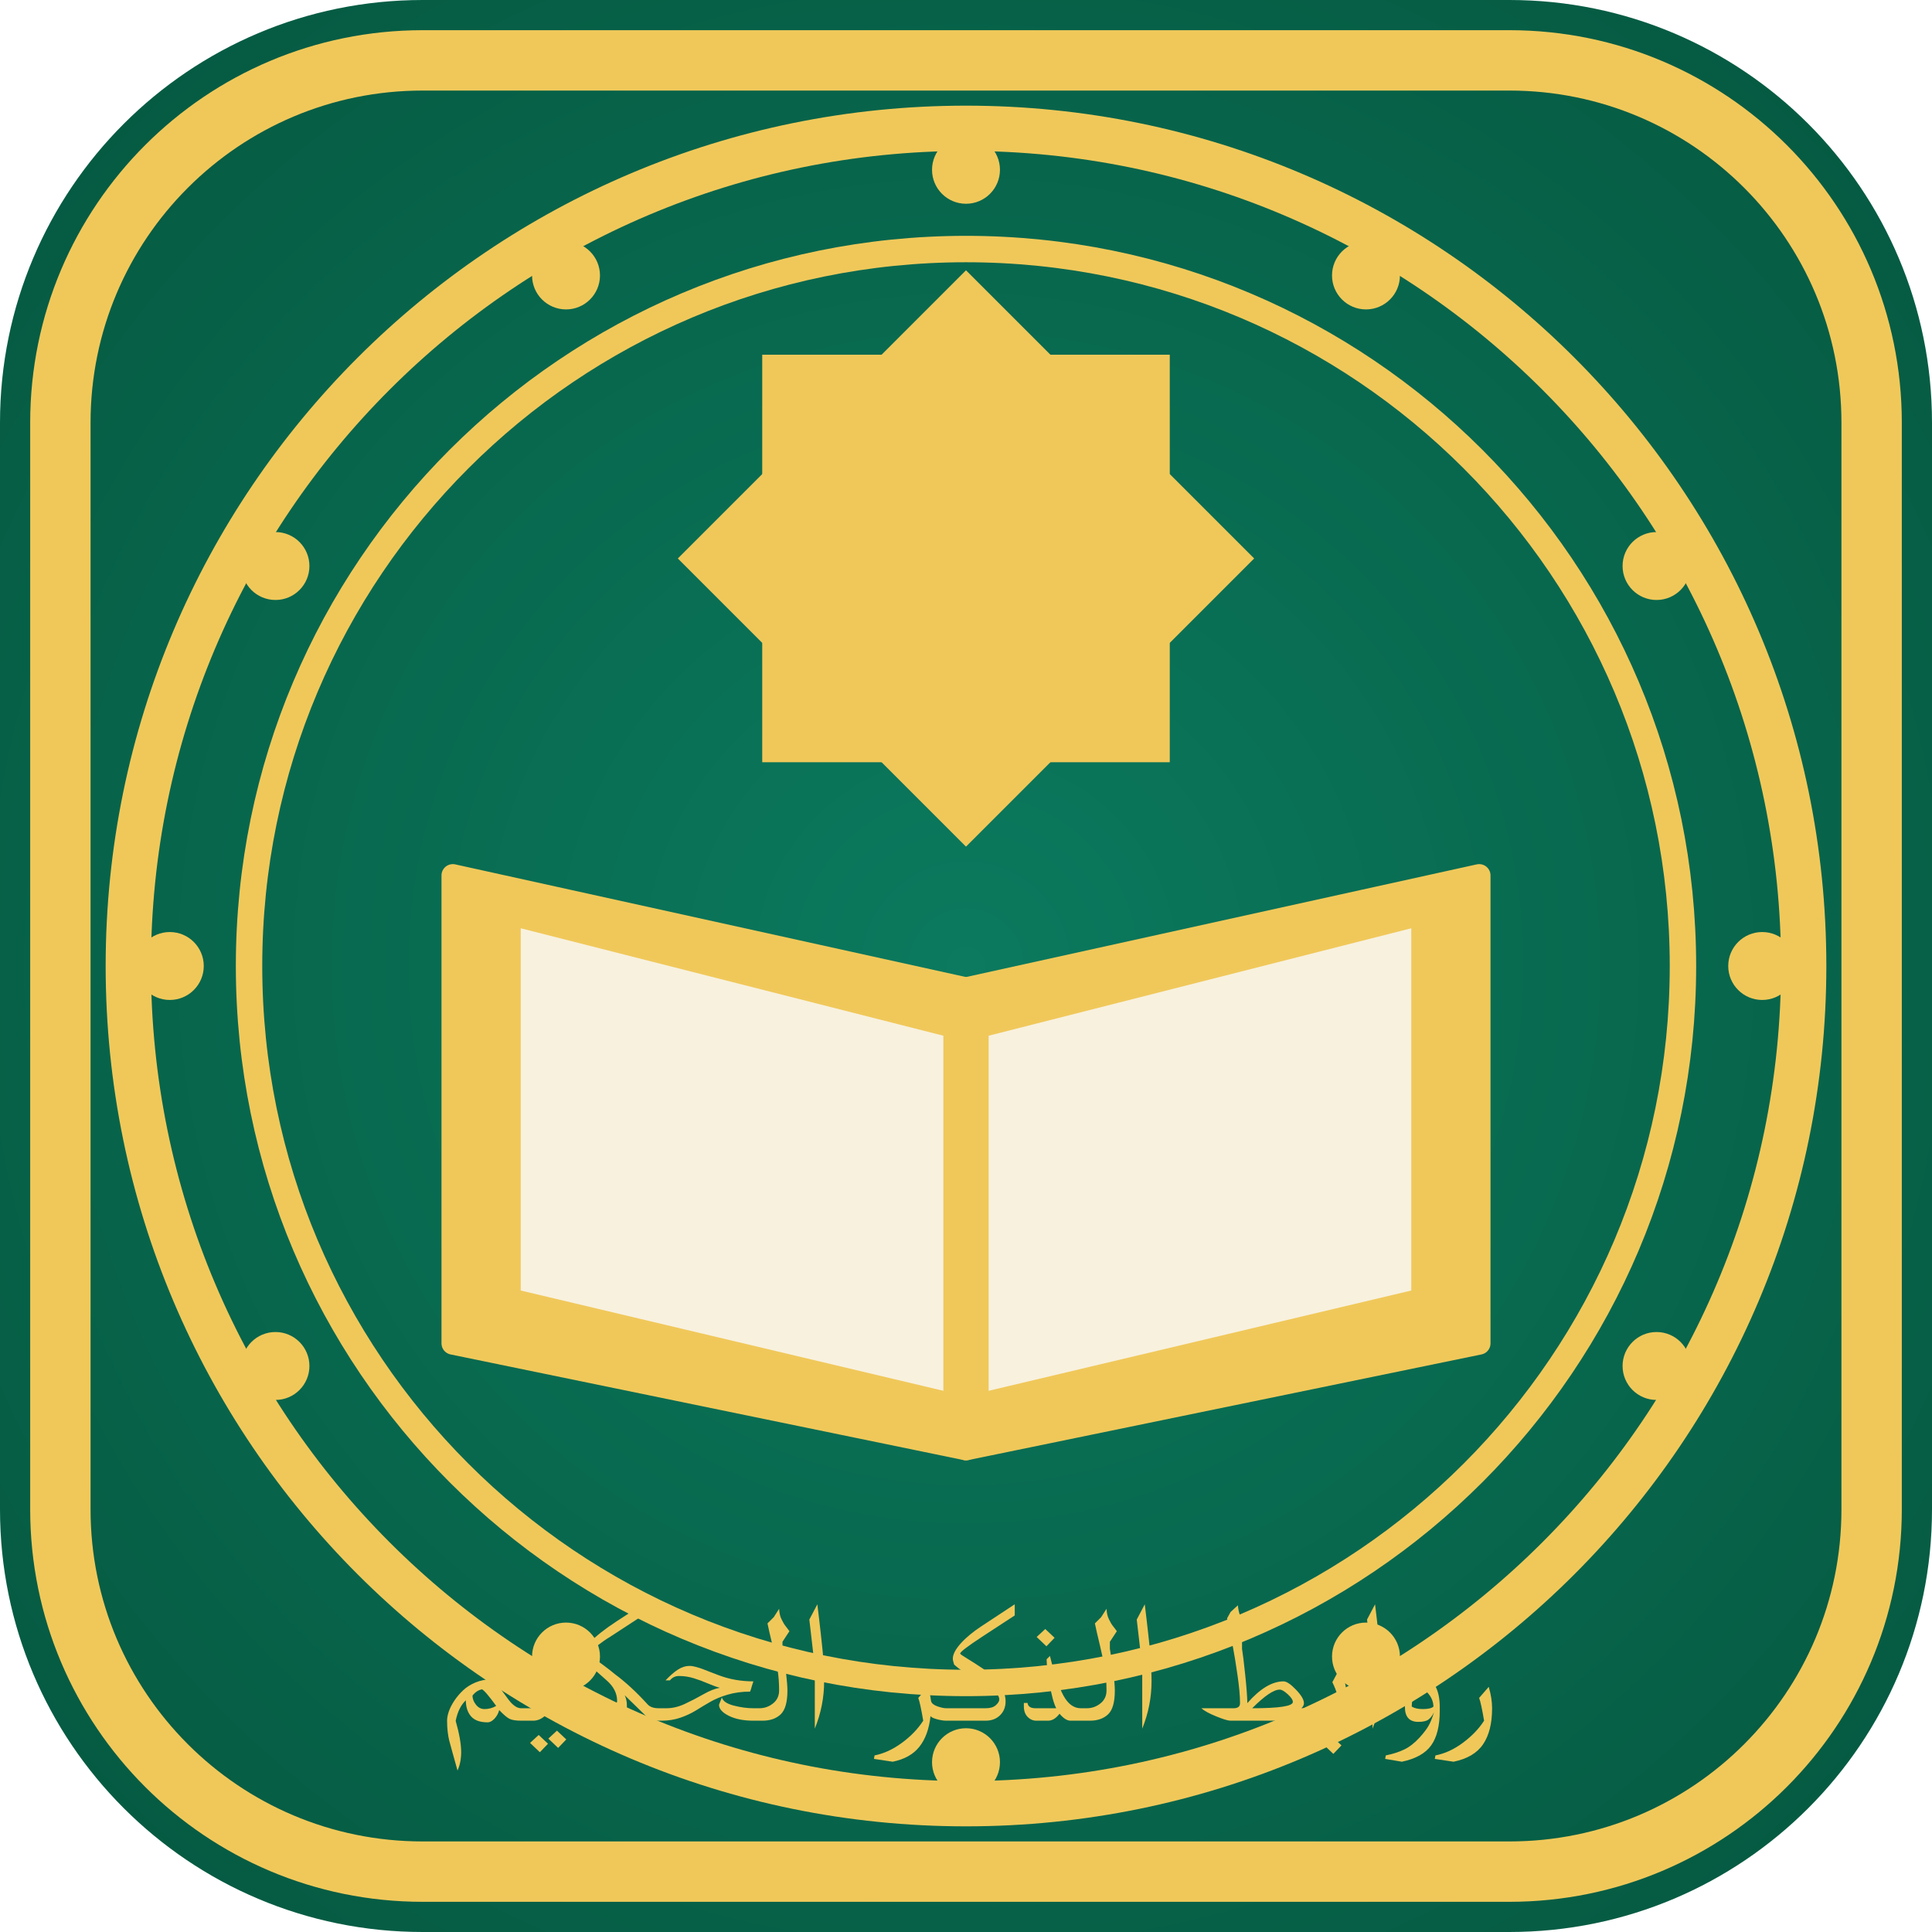
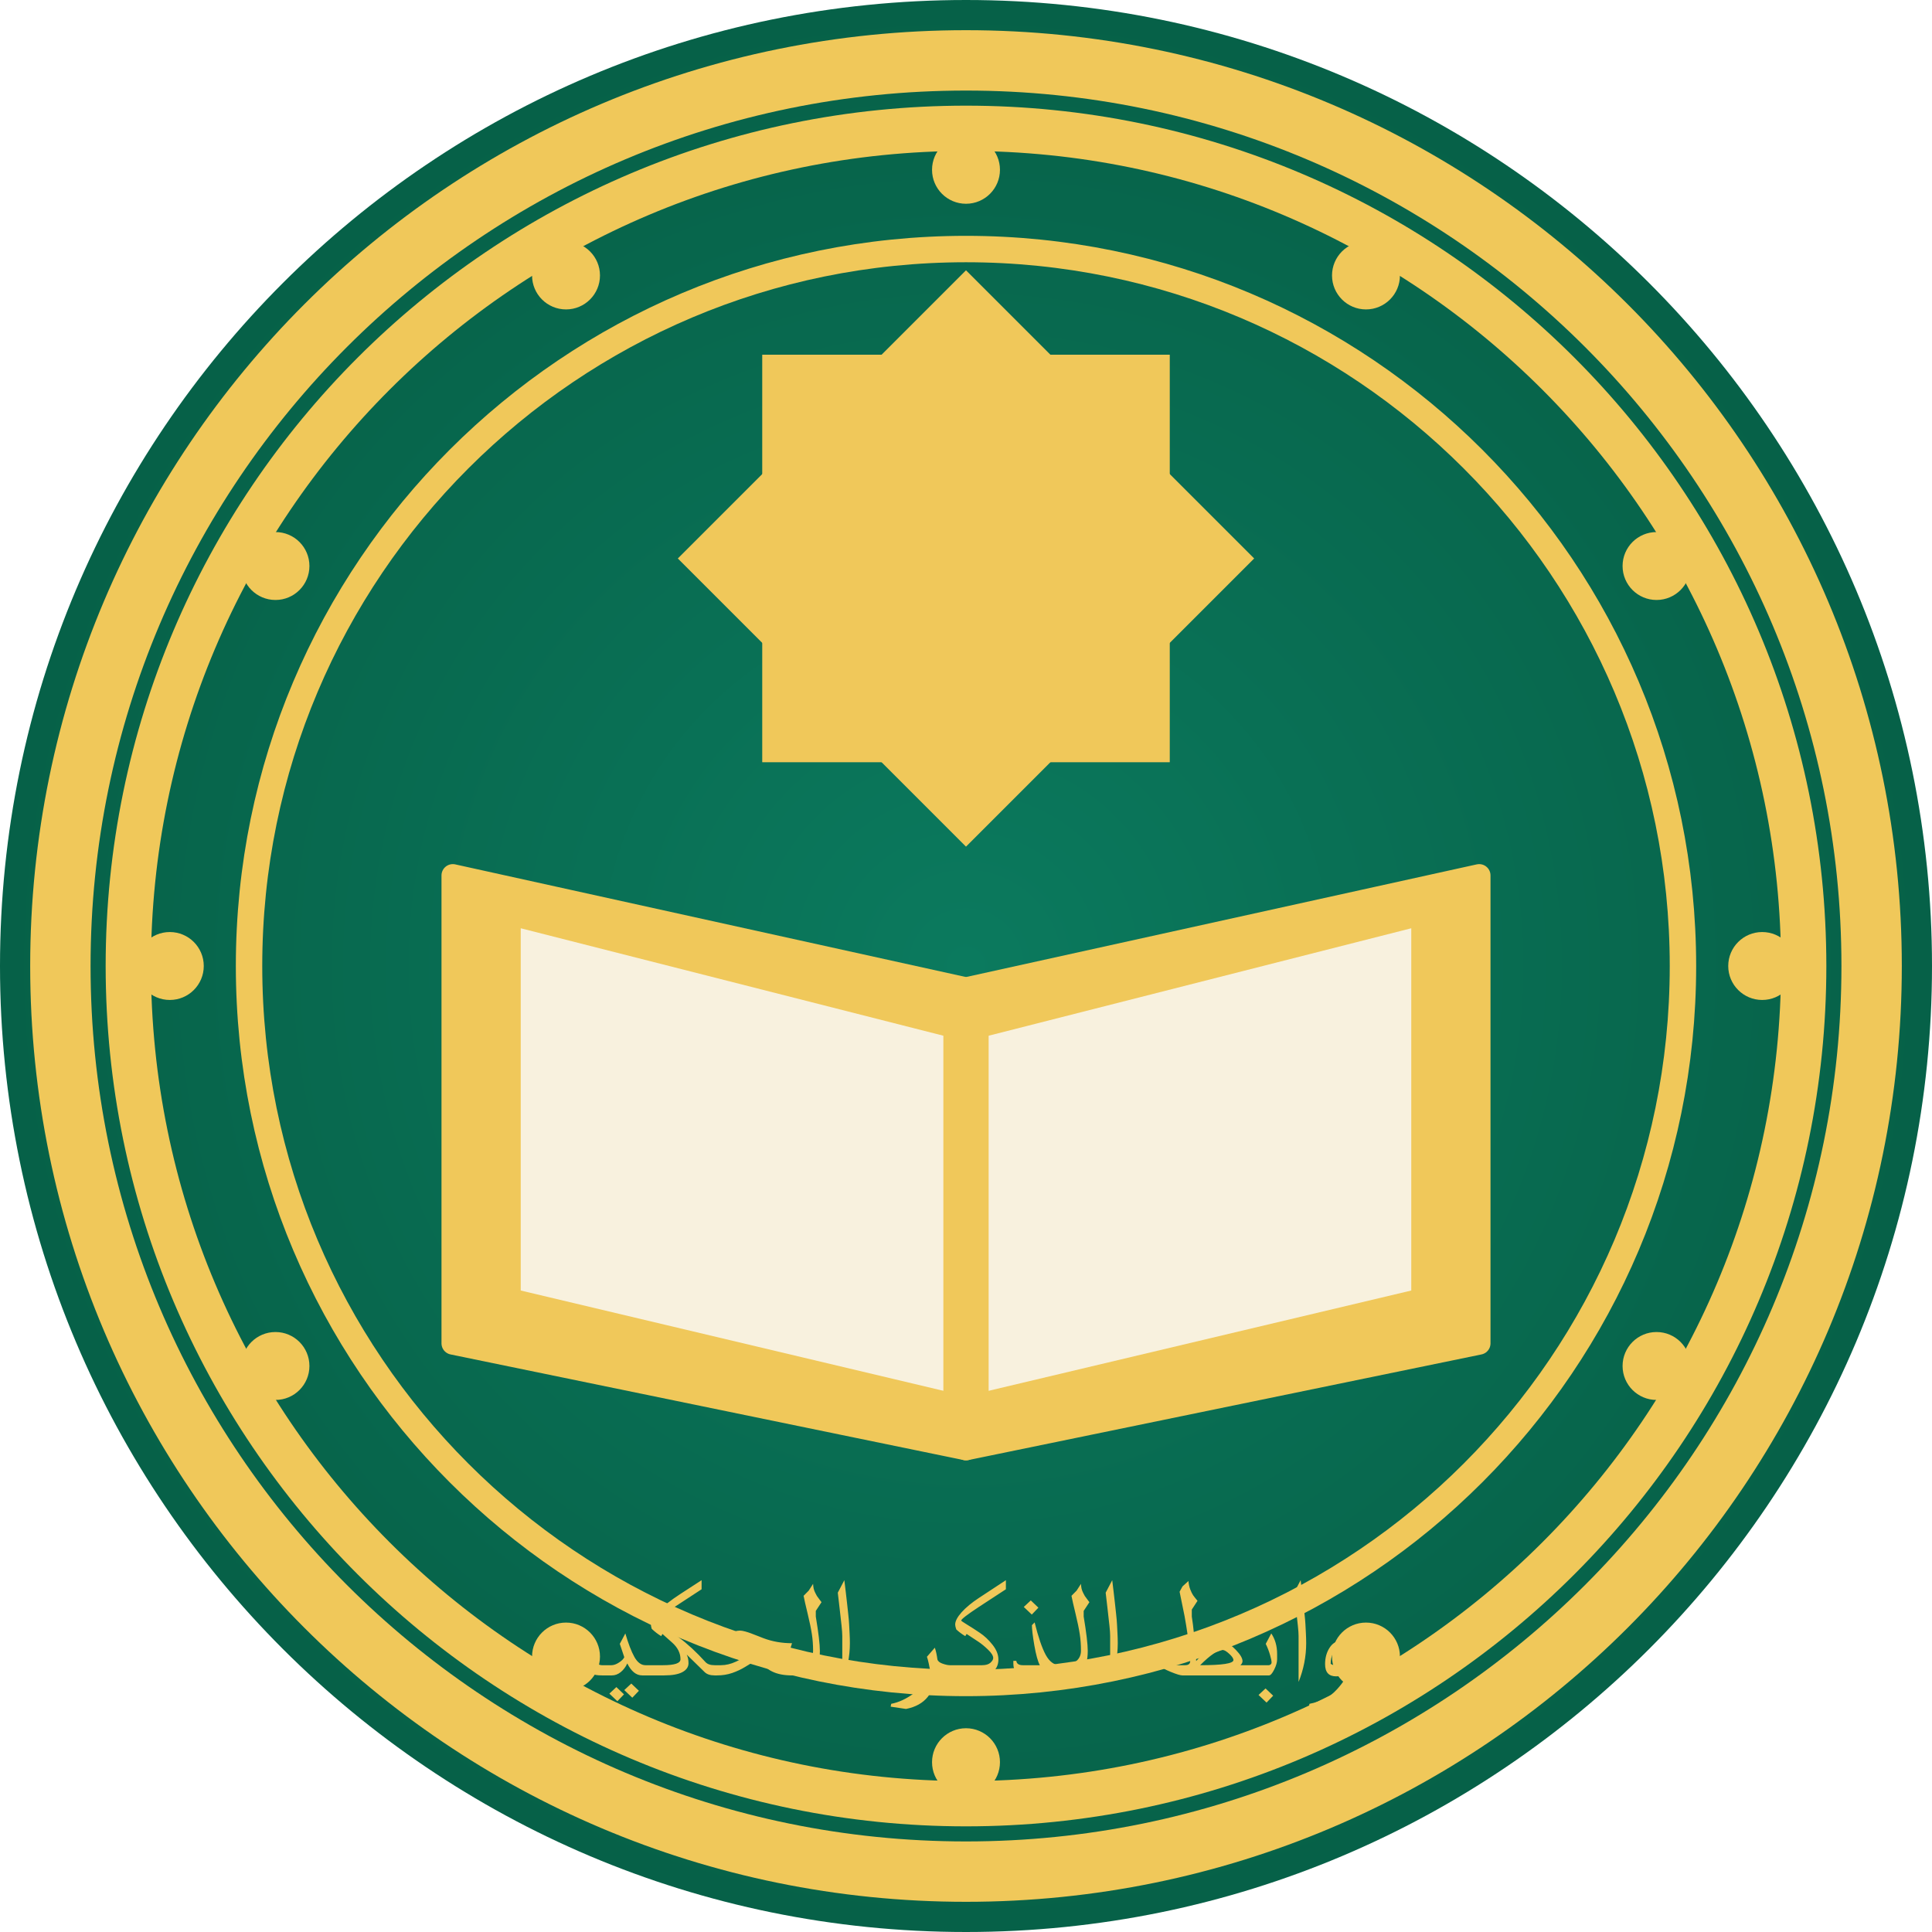
<svg xmlns="http://www.w3.org/2000/svg" viewBox="0 0 512 512">
  <defs>
    <radialGradient id="g" cx="50%" cy="50%" r="75%">
      <stop offset="0%" stop-color="#0b7a5e" />
      <stop offset="100%" stop-color="#04543c" />
    </radialGradient>
  </defs>
-   <rect x="0" y="0" width="512" height="512" rx="112" fill="url(#g)" />
-   <rect x="16" y="16" width="480" height="480" rx="96" fill="none" stroke="#f0c85a" stroke-width="16" />
+   <circle cx="256" cy="256" r="256" fill="url(#g)" />
+   <circle cx="256" cy="256" r="240" fill="none" stroke="#f0c85a" stroke-width="16" />
  <circle cx="256" cy="256" r="222" fill="none" stroke="#f0c85a" stroke-width="12" />
  <circle cx="256" cy="256" r="190" fill="none" stroke="#f0c85a" stroke-width="7" />
  <g fill="#f0c85a">
    <circle cx="467" cy="256" r="9" />
    <circle cx="439" cy="362" r="9" />
    <circle cx="362" cy="439" r="9" />
    <circle cx="256" cy="467" r="9" />
    <circle cx="150" cy="439" r="9" />
    <circle cx="73" cy="362" r="9" />
    <circle cx="45" cy="256" r="9" />
    <circle cx="73" cy="150" r="9" />
    <circle cx="150" cy="73" r="9" />
    <circle cx="256" cy="45" r="9" />
    <circle cx="362" cy="73" r="9" />
    <circle cx="439" cy="150" r="9" />
  </g>
  <g fill="#f0c85a">
    <rect x="202" y="94" width="108" height="108" />
    <rect x="202" y="94" width="108" height="108" transform="rotate(45 256 148)" />
  </g>
  <path d="M256 262 L120 232 L120 356 L256 384 Z" fill="#f0c85a" stroke="#f0c85a" stroke-width="6" stroke-linejoin="round" />
  <path d="M256 262 L392 232 L392 356 L256 384 Z" fill="#f0c85a" stroke="#f0c85a" stroke-width="6" stroke-linejoin="round" />
  <path d="M256 276 L138 246 L138 342 L256 370 Z" fill="#f8f1de" />
  <path d="M256 276 L374 246 L374 342 L256 370 Z" fill="#f8f1de" />
  <line x1="256" y1="262" x2="256" y2="384" stroke="#f0c85a" stroke-width="12" />
-   <text x="256" y="456" text-anchor="middle" font-size="44" fill="#f0c85a" font-family="serif">روابط الذكر الحكيم</text>
+   <text x="256" y="444" text-anchor="middle" font-size="36" fill="#f0c85a" font-family="serif">روابط الذكر الحكيم</text>
</svg>
